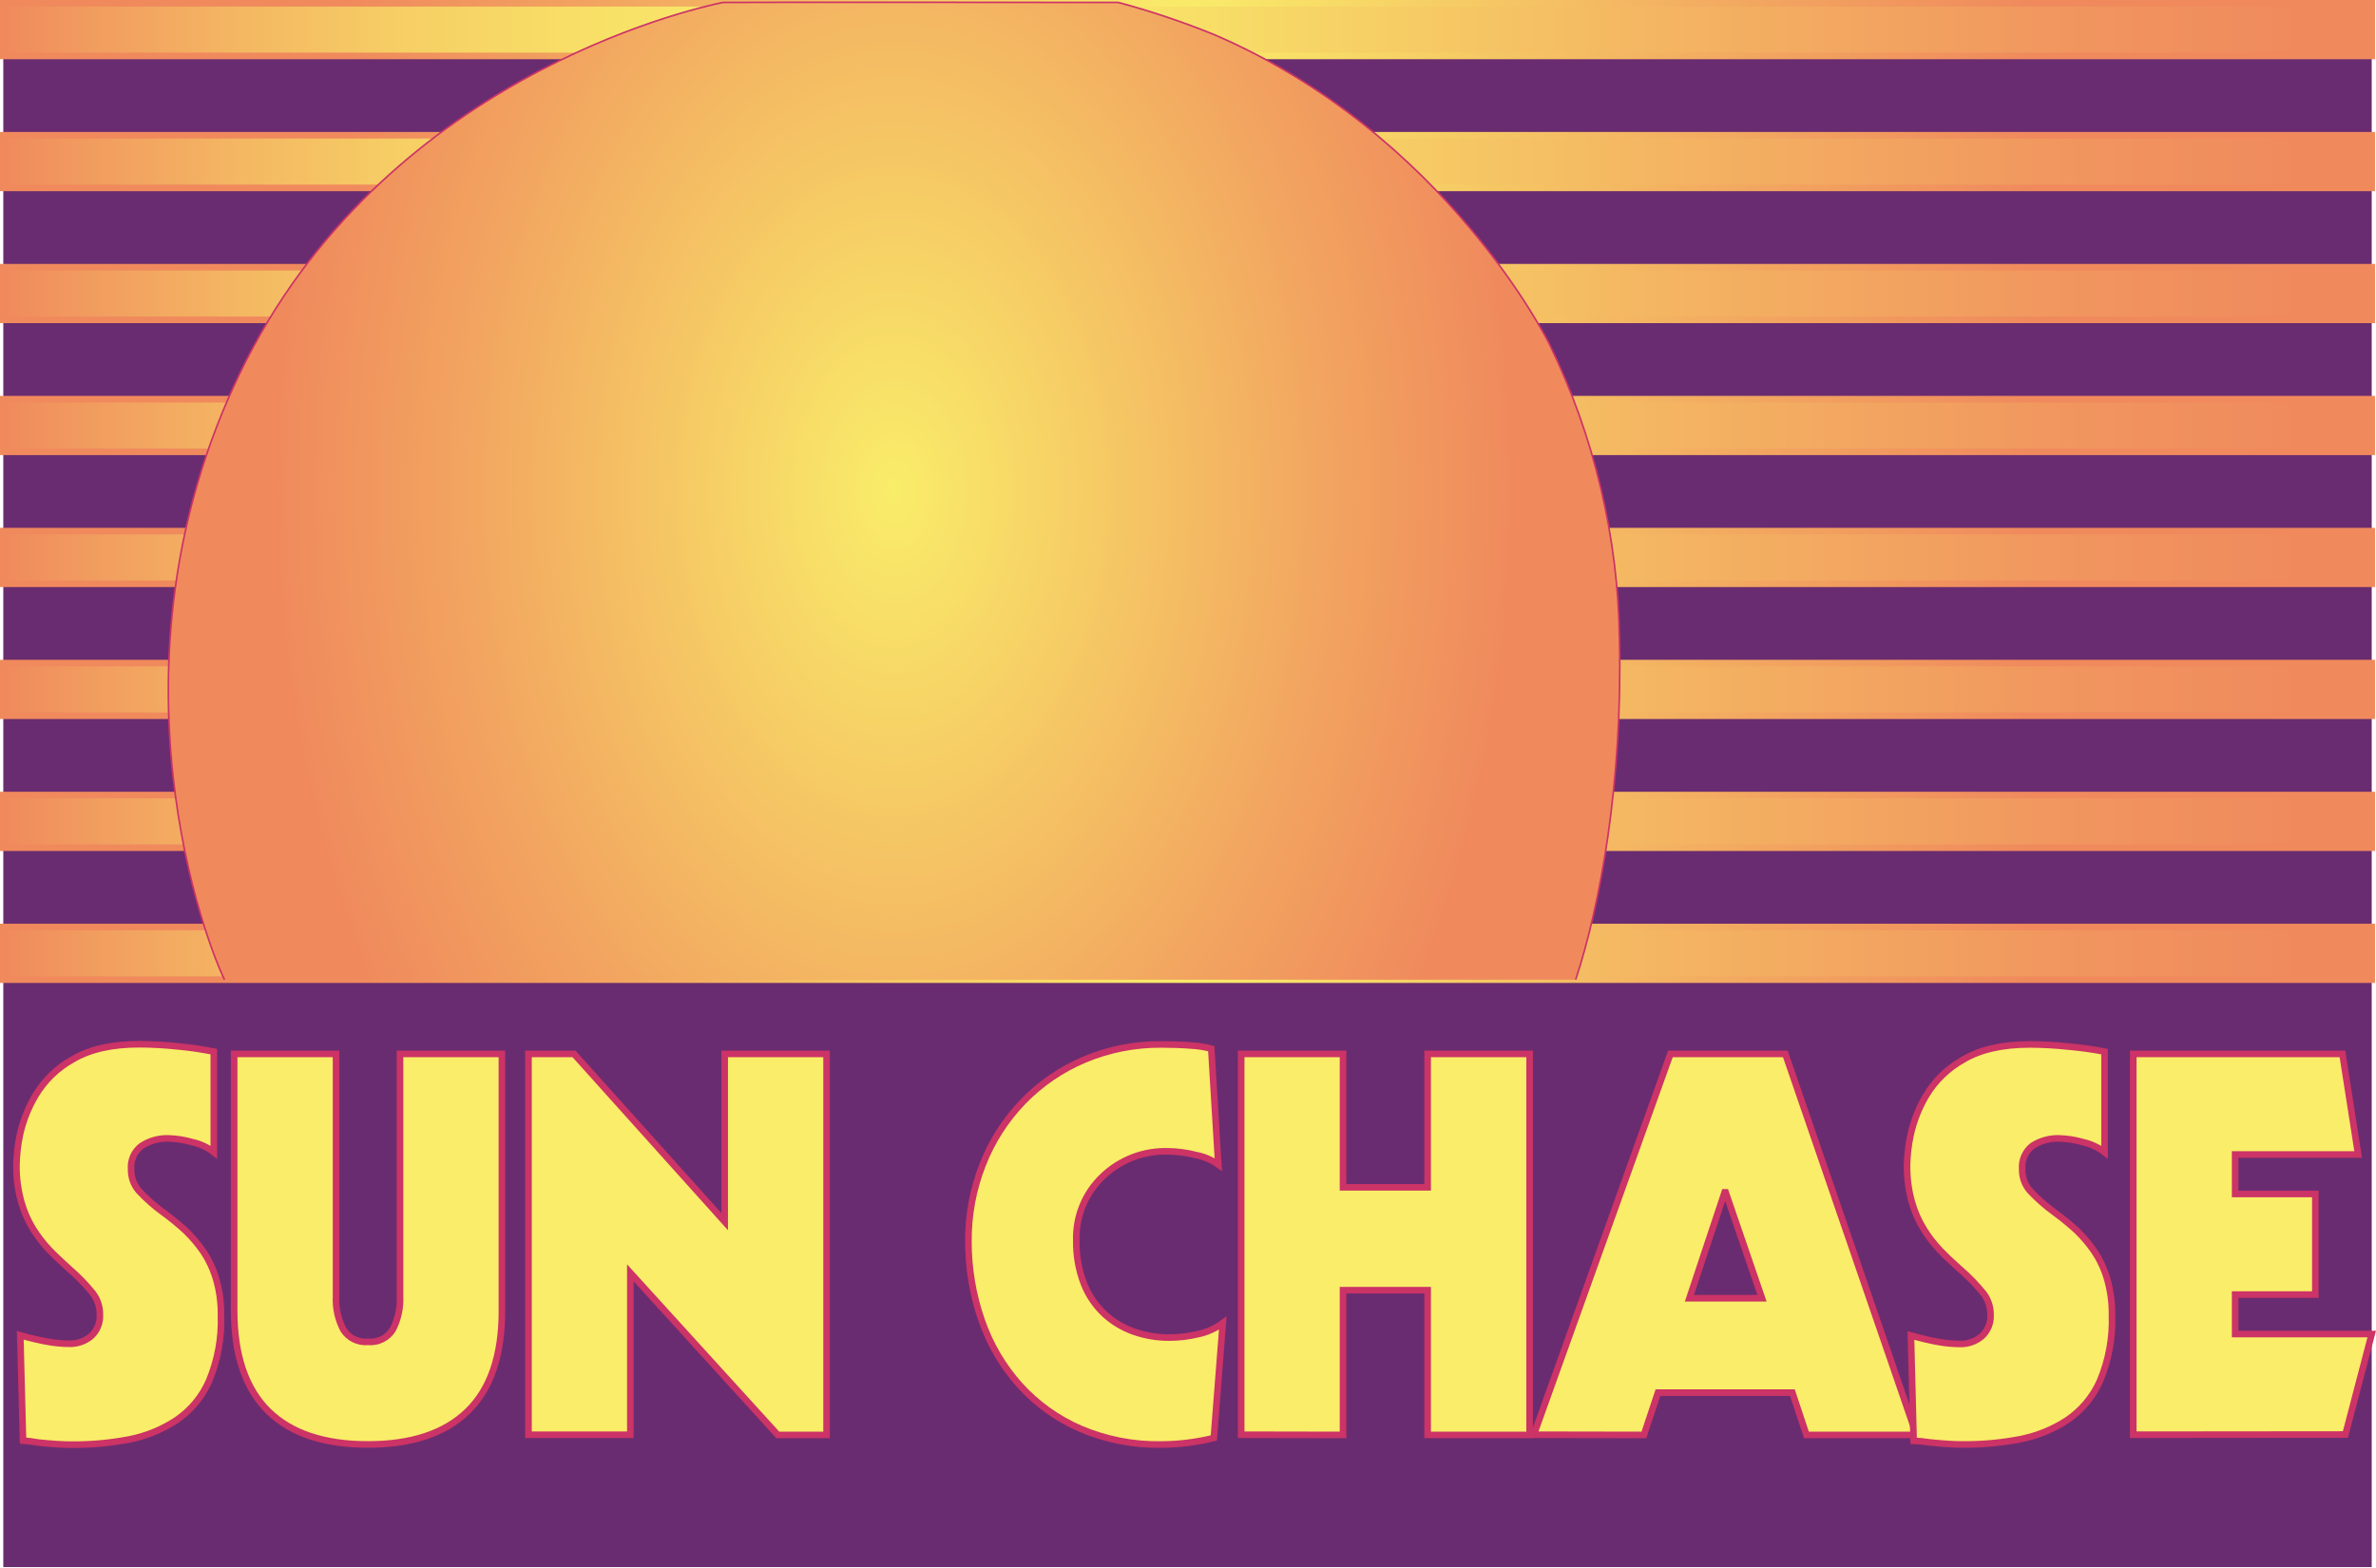
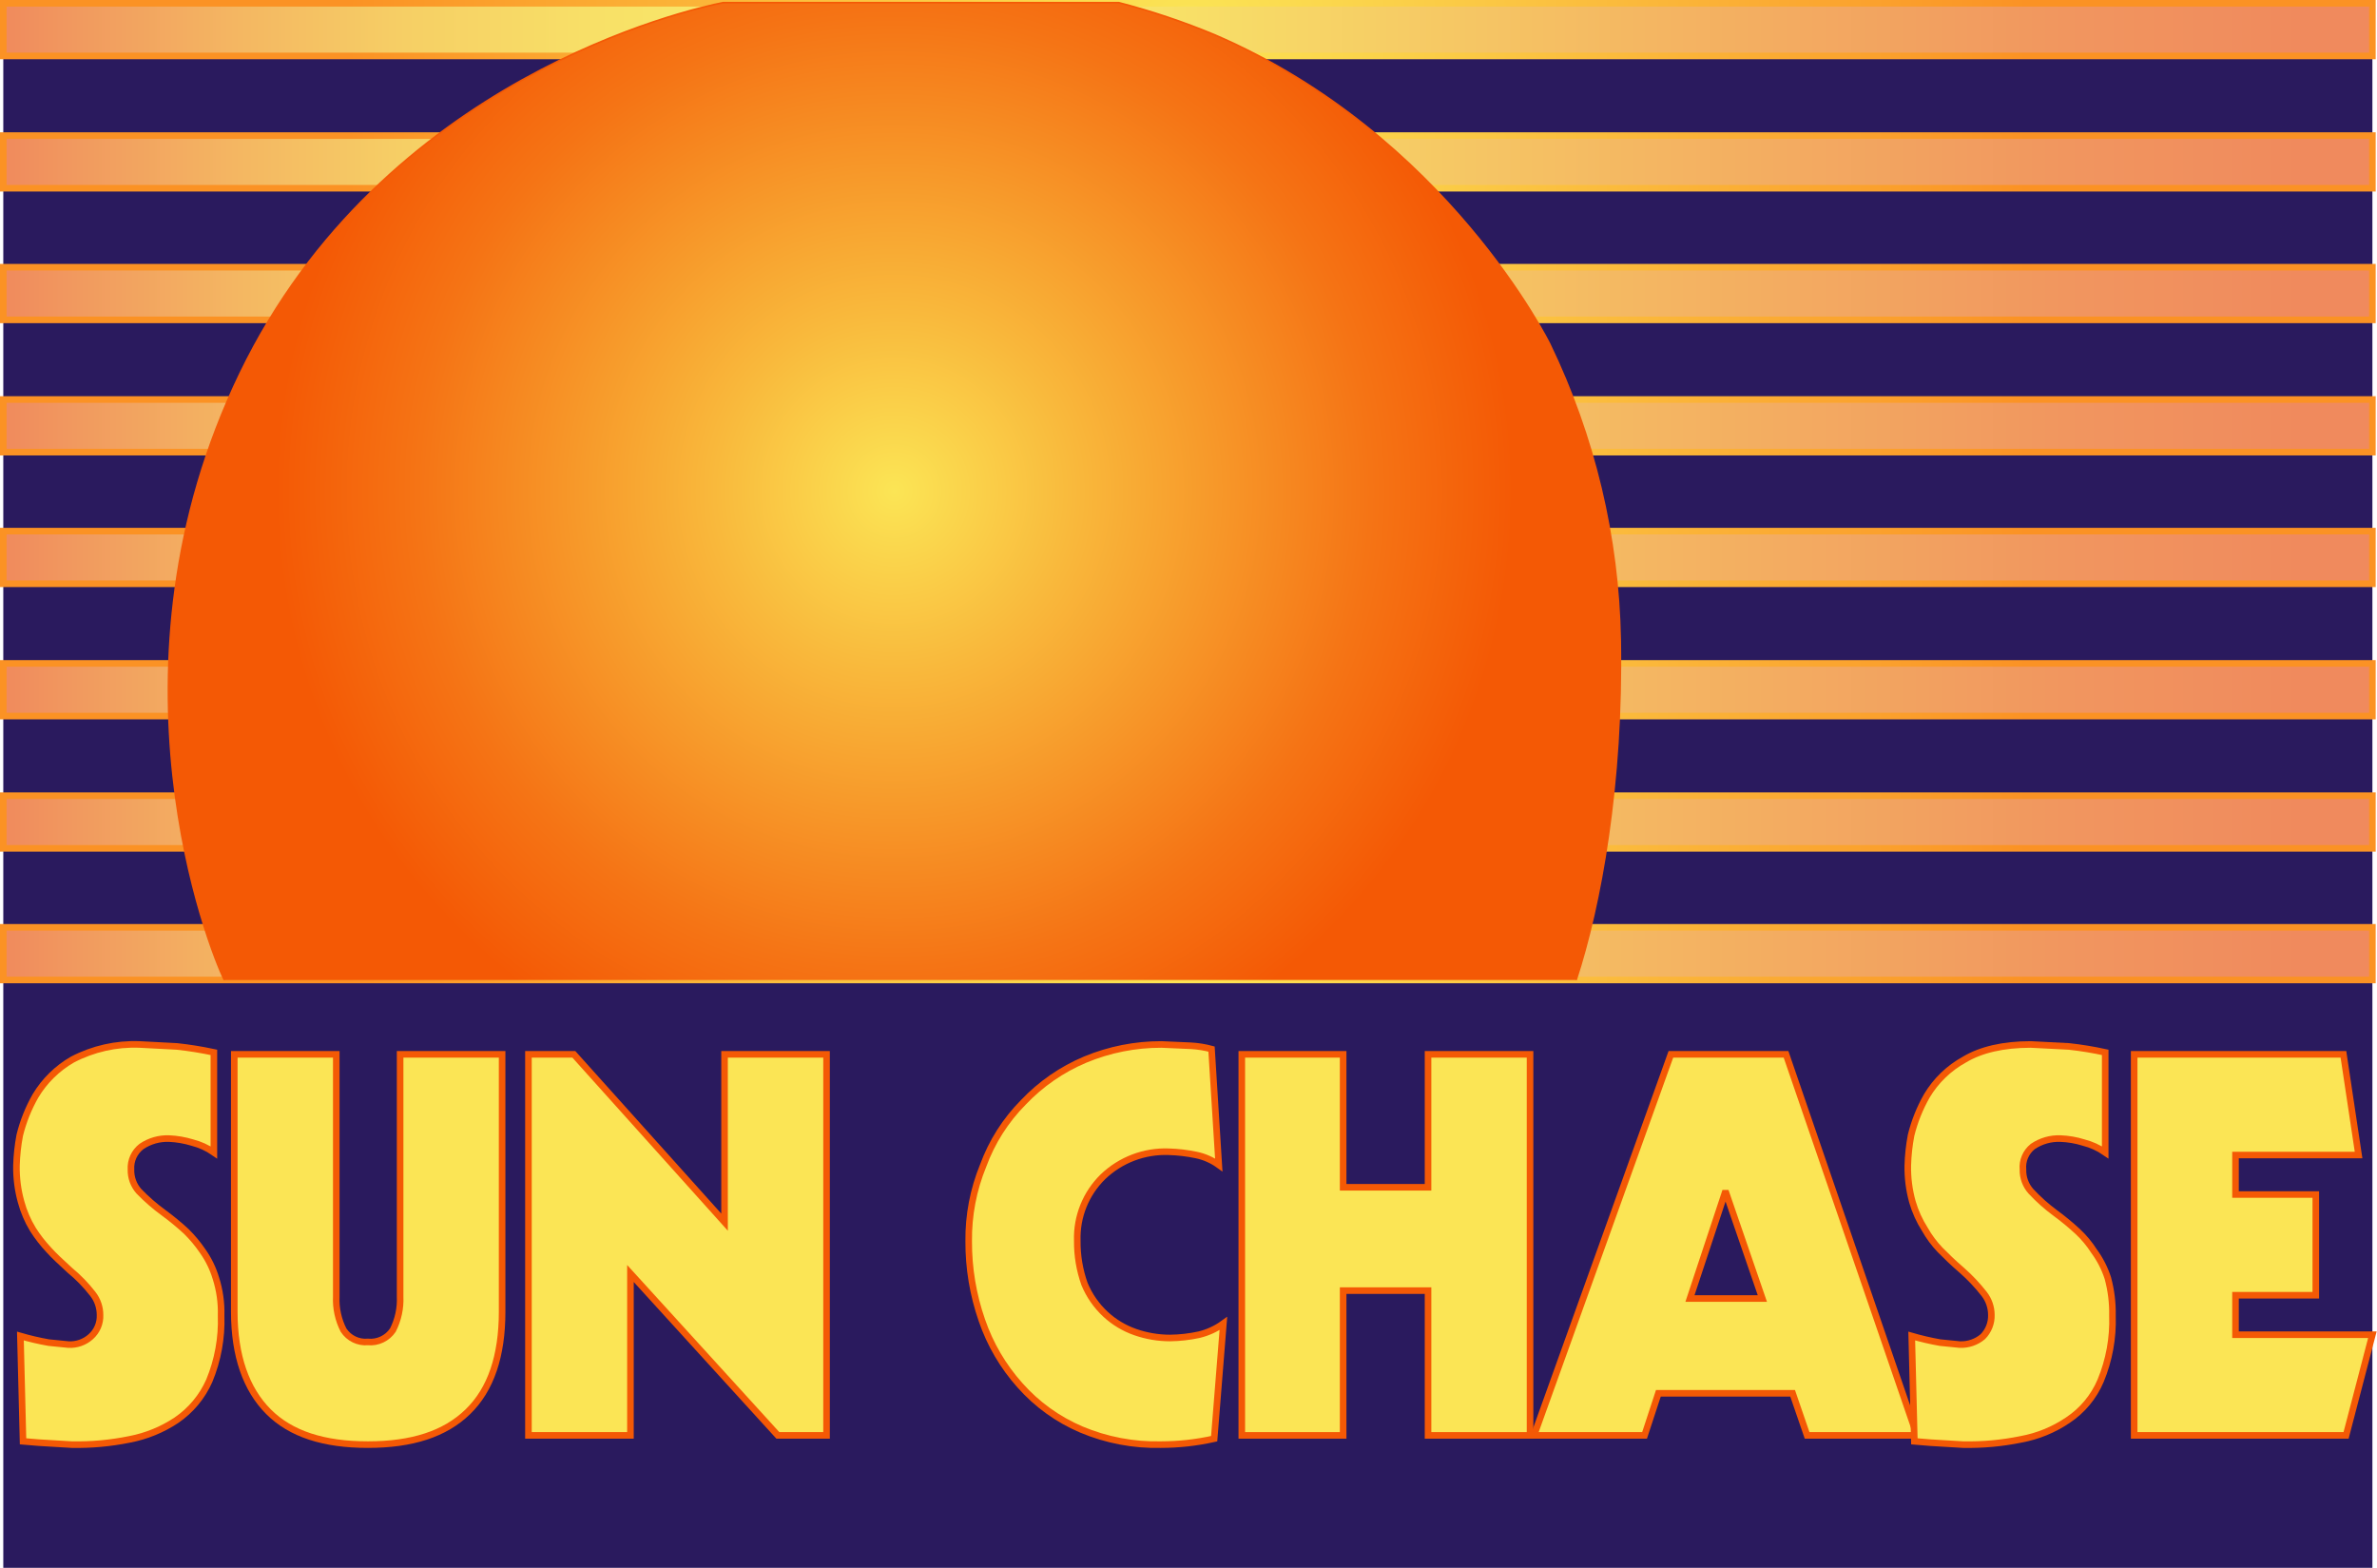
- <svg xmlns="http://www.w3.org/2000/svg" xmlns:xlink="http://www.w3.org/1999/xlink" viewBox="0 0 361.15 238.22">
+ <svg xmlns="http://www.w3.org/2000/svg" xmlns:xlink="http://www.w3.org/1999/xlink" viewBox="0 0 361.2 238.2">
  <defs>
-     <style>.a{fill:#6a2c70;}.b,.c,.d,.e,.f,.g,.h,.i,.j,.k{stroke-miterlimit:10;}.b{fill:url(#a);stroke:url(#b);}.c{fill:url(#c);stroke:url(#d);}.d{fill:url(#e);stroke:url(#f);}.e{fill:url(#g);stroke:url(#h);}.f{fill:url(#i);stroke:url(#j);}.g{fill:url(#k);stroke:url(#l);}.h{fill:url(#m);stroke:url(#n);}.i{fill:url(#o);stroke:url(#p);}.j,.k{stroke:#c36;}.j{stroke-width:0.25px;fill:url(#q);}.k{fill:#f9ed69;}</style>
+     <style>.a{fill:#2a1a5e;}.b,.c,.d,.e,.f,.g,.h,.i,.j,.k{stroke-miterlimit:10;}.b{fill:url(#a);stroke:url(#b);}.c{fill:url(#c);stroke:url(#d);}.d{fill:url(#e);stroke:url(#f);}.e{fill:url(#g);stroke:url(#h);}.f{fill:url(#i);stroke:url(#j);}.g{fill:url(#k);stroke:url(#l);}.h{fill:url(#m);stroke:url(#n);}.i{fill:url(#o);stroke:url(#p);}.j,.k{stroke:#f45905;}.j{stroke-width:0.25px;fill:url(#q);}.k{fill:#fbe555;}</style>
    <linearGradient id="a" x1="0.5" y1="144.92" x2="360.5" y2="144.92" gradientUnits="userSpaceOnUse">
      <stop offset="0" stop-color="#f08a5d" />
      <stop offset="0.03" stop-color="#f1995f" />
      <stop offset="0.1" stop-color="#f4b762" />
      <stop offset="0.17" stop-color="#f6cf65" />
      <stop offset="0.25" stop-color="#f8e067" />
      <stop offset="0.33" stop-color="#f9ea69" />
      <stop offset="0.44" stop-color="#f9ed69" />
      <stop offset="0.44" stop-color="#f9ec69" />
      <stop offset="0.69" stop-color="#f4b762" />
      <stop offset="0.87" stop-color="#f1965f" />
      <stop offset="0.97" stop-color="#f08a5d" />
    </linearGradient>
    <radialGradient id="b" cx="180.5" cy="144.92" r="127.67" gradientUnits="userSpaceOnUse">
-       <stop offset="0" stop-color="#f9ed69" />
-       <stop offset="0.03" stop-color="#f9ea69" />
-       <stop offset="0.69" stop-color="#f2a560" />
-       <stop offset="1" stop-color="#f08a5d" />
+       <stop offset="0" stop-color="#fbe555" />
+       <stop offset="1" stop-color="#fb9224" />
    </radialGradient>
    <linearGradient id="c" y1="4.5" y2="4.5" xlink:href="#a" />
    <radialGradient id="d" cy="4.5" r="127.67" xlink:href="#b" />
    <linearGradient id="e" y1="24.56" y2="24.56" xlink:href="#a" />
    <radialGradient id="f" cy="24.56" r="127.67" xlink:href="#b" />
    <linearGradient id="g" y1="44.62" y2="44.62" xlink:href="#a" />
    <radialGradient id="h" cy="44.62" r="127.67" xlink:href="#b" />
    <linearGradient id="i" y1="64.68" y2="64.68" xlink:href="#a" />
    <radialGradient id="j" cy="64.68" r="127.67" xlink:href="#b" />
    <linearGradient id="k" y1="84.74" y2="84.74" xlink:href="#a" />
    <radialGradient id="l" cy="84.74" r="127.67" xlink:href="#b" />
    <linearGradient id="m" y1="104.8" y2="104.8" xlink:href="#a" />
    <radialGradient id="n" cy="104.8" r="127.67" xlink:href="#b" />
    <linearGradient id="o" y1="124.86" y2="124.86" xlink:href="#a" />
    <radialGradient id="p" cy="124.86" r="127.67" xlink:href="#b" />
-     <radialGradient id="q" cx="135.4" cy="74.42" r="94.04" gradientTransform="translate(0 -37.21) scale(1 1.5)" xlink:href="#b" />
+     <radialGradient id="q" cx="135.4" cy="74.42" r="94.04" gradientUnits="userSpaceOnUse">
+       <stop offset="0" stop-color="#fbe555" />
+       <stop offset="0.29" stop-color="#f9b93c" />
+       <stop offset="0.77" stop-color="#f57415" />
+       <stop offset="1" stop-color="#f45905" />
+     </radialGradient>
  </defs>
  <rect class="a" x="0.5" y="0.5" width="360" height="237.72" />
-   <rect class="b" x="0.5" y="140.92" width="360" height="8" />
+   <rect class="b" x="0.5" y="140.9" width="360" height="8" />
  <rect class="c" x="0.5" y="0.5" width="360" height="8" />
-   <rect class="d" x="0.5" y="20.56" width="360" height="8" />
-   <rect class="e" x="0.5" y="40.62" width="360" height="8" />
-   <rect class="f" x="0.5" y="60.68" width="360" height="8" />
-   <rect class="g" x="0.5" y="80.74" width="360" height="8" />
+   <rect class="d" x="0.5" y="20.6" width="360" height="8" />
+   <rect class="e" x="0.5" y="40.6" width="360" height="8" />
+   <rect class="f" x="0.5" y="60.7" width="360" height="8" />
+   <rect class="g" x="0.5" y="80.7" width="360" height="8" />
  <rect class="h" x="0.5" y="100.8" width="360" height="8" />
-   <rect class="i" x="0.5" y="120.86" width="360" height="8" />
-   <path class="j" d="M33.63,148.71c-2.37-4.65-19.32-47.37,2.36-92.25C57.51,11.91,104.17,1.24,109.37.16c8.16-.06,51.07,0,60.12,0a124.43,124.43,0,0,1,14.58,4.9c35.29,15.18,50.92,47,50.92,47A105.78,105.78,0,0,1,245.66,97c.48,21.9-2.92,40.36-6.66,51.72" transform="translate(0.5 0.21)" />
-   <path class="k" d="M32,159.65v15.29a8.2,8.2,0,0,0-3.29-1.53,14.07,14.07,0,0,0-3.46-.56A7,7,0,0,0,21,174a4,4,0,0,0-1.57,3.54,4.83,4.83,0,0,0,1.2,3.3,25.34,25.34,0,0,0,3.75,3.3,38.34,38.34,0,0,1,3.37,2.77,20.89,20.89,0,0,1,2.56,3,15.34,15.34,0,0,1,2,4.18,18.77,18.77,0,0,1,.78,5.67,23.77,23.77,0,0,1-1.81,9.94,14,14,0,0,1-5,6,20,20,0,0,1-7.12,2.9,44.93,44.93,0,0,1-8.82.8c-1.32,0-3-.11-5-.32A20.91,20.91,0,0,0,3,218.78l-.42-16c1.76.48,3.2.82,4.33,1a19.46,19.46,0,0,0,3,.28,5,5,0,0,0,3.46-1.17,4.11,4.11,0,0,0,1.31-3.26,5.16,5.16,0,0,0-1.07-3.25,27.69,27.69,0,0,0-3.46-3.58c-1.31-1.18-2.39-2.2-3.21-3.06a20.17,20.17,0,0,1-2.39-3.1,16,16,0,0,1-1.85-4.26,20,20,0,0,1-.7-5.51,25.21,25.21,0,0,1,.53-4.59,20.29,20.29,0,0,1,2.35-5.95,15.1,15.1,0,0,1,5.69-5.51q3.87-2.3,10.13-2.29a57,57,0,0,1,5.77.32A52.29,52.29,0,0,1,32,159.65Z" transform="translate(0.5 0.21)" />
-   <path class="k" d="M35.09,199.07V160H50.58v36.85a9.88,9.88,0,0,0,1.11,5.07,4,4,0,0,0,3.75,1.85,4,4,0,0,0,3.75-1.85,9.88,9.88,0,0,0,1.11-5.07V160H75.79v39.1q0,10.14-5.19,15.2t-15.16,5.07q-10,0-15.16-5.07T35.09,199.07Z" transform="translate(0.5 0.21)" />
-   <path class="k" d="M79.83,217.89V160h6.92l22.9,25.5V160h15.49v57.92h-7.42L95.31,193.28v24.61Z" transform="translate(0.5 0.21)" />
-   <path class="k" d="M185.36,200.92,184,218.38a34.15,34.15,0,0,1-8.08,1A30,30,0,0,1,163.77,217a26.71,26.71,0,0,1-9.27-6.64,28.92,28.92,0,0,1-5.8-9.89,36.17,36.17,0,0,1-2-12.07,31.19,31.19,0,0,1,2.14-11.5,28.87,28.87,0,0,1,6.14-9.62,28.21,28.21,0,0,1,9.39-6.43,29.47,29.47,0,0,1,11.66-2.29c1.59,0,3.07.05,4.45.16a15.81,15.81,0,0,1,3.13.48l1.07,17.62a8.61,8.61,0,0,0-3.42-1.45,17.84,17.84,0,0,0-4.16-.56,13.76,13.76,0,0,0-10,3.82,12.87,12.87,0,0,0-4,9.69,17.34,17.34,0,0,0,1.15,6.6,12.63,12.63,0,0,0,3.13,4.62,12.89,12.89,0,0,0,4.53,2.7,16,16,0,0,0,5.27.88,18.79,18.79,0,0,0,4.41-.52A9.76,9.76,0,0,0,185.36,200.92Z" transform="translate(0.5 0.21)" />
-   <path class="k" d="M188.16,217.89V160h15.48v20.28H216.5V160H232v57.92H216.5v-22H203.64v22Z" transform="translate(0.5 0.21)" />
-   <path class="k" d="M232.64,217.89,253.4,160h17.47l19.93,57.92H274.08l-2.14-6.43H251.51l-2.14,6.43Zm34.68-20.75-5.52-16.09h-.16l-5.35,16.09Z" transform="translate(0.5 0.21)" />
-   <path class="k" d="M319.39,159.65v15.29a8.32,8.32,0,0,0-3.3-1.53,14,14,0,0,0-3.46-.56,7.06,7.06,0,0,0-4.2,1.12,4.07,4.07,0,0,0-1.56,3.54,4.82,4.82,0,0,0,1.19,3.3,26.43,26.43,0,0,0,3.75,3.3,38.65,38.65,0,0,1,3.38,2.77,20.23,20.23,0,0,1,2.55,3,15.05,15.05,0,0,1,2,4.18,18.77,18.77,0,0,1,.78,5.67,23.61,23.61,0,0,1-1.81,9.94,14.06,14.06,0,0,1-5,6,20.15,20.15,0,0,1-7.13,2.9,44.93,44.93,0,0,1-8.82.8c-1.31,0-3-.11-5-.32a20.7,20.7,0,0,0-2.39-.24l-.41-16c1.76.48,3.2.82,4.32,1a19.46,19.46,0,0,0,3,.28,5,5,0,0,0,3.46-1.17,4.12,4.12,0,0,0,1.32-3.26,5.22,5.22,0,0,0-1.07-3.25,29.14,29.14,0,0,0-3.46-3.58q-2-1.77-3.22-3.06a19.53,19.53,0,0,1-2.38-3.1,16.31,16.31,0,0,1-1.86-4.26,20,20,0,0,1-.7-5.51,24.47,24.47,0,0,1,.54-4.59,20.24,20.24,0,0,1,2.34-5.95,15.18,15.18,0,0,1,5.69-5.51q3.87-2.3,10.13-2.29a56.84,56.84,0,0,1,5.77.32A52.92,52.92,0,0,1,319.39,159.65Z" transform="translate(0.5 0.21)" />
-   <path class="k" d="M323.75,217.89V160h31.8l2.39,15.29h-18.7v6h12.19v15.29H339.24v6H360l-4,15.28Z" transform="translate(0.5 0.21)" />
+   <rect class="i" x="0.5" y="120.9" width="360" height="8" />
+   <path class="j" d="M33.6,148.7c-2.3-4.6-19.3-47.4,2.4-92.2S104.2,1.2,109.4.2h60.1a108.2,108.2,0,0,1,14.6,4.9c35.3,15.2,50.9,47,50.9,47A107.9,107.9,0,0,1,245.7,97c.4,21.9-3,40.4-6.7,51.7" transform="translate(0.5 0.2)" />
+   <path class="k" d="M32,159.7v15.2a10.2,10.2,0,0,0-3.3-1.5,14.1,14.1,0,0,0-3.5-.6A7,7,0,0,0,21,174a4.1,4.1,0,0,0-1.6,3.5,4.8,4.8,0,0,0,1.2,3.3,28.8,28.8,0,0,0,3.8,3.3,39.3,39.3,0,0,1,3.4,2.8,19.8,19.8,0,0,1,2.5,3,14.2,14.2,0,0,1,2,4.1,17.1,17.1,0,0,1,.8,5.7,23.7,23.7,0,0,1-1.8,9.9,14.2,14.2,0,0,1-5,6,19.4,19.4,0,0,1-7.1,2.9,40,40,0,0,1-8.8.8l-5-.3L3,218.8l-.4-16a41.1,41.1,0,0,0,4.3,1l3,.3a4.7,4.7,0,0,0,3.4-1.2,4.2,4.2,0,0,0,1.4-3.3,5.2,5.2,0,0,0-1.1-3.2,22.6,22.6,0,0,0-3.5-3.6c-1.3-1.2-2.4-2.2-3.2-3.1a20.9,20.9,0,0,1-2.4-3.1,16.1,16.1,0,0,1-1.8-4.2,19.3,19.3,0,0,1-.7-5.5,29.1,29.1,0,0,1,.5-4.6,23.4,23.4,0,0,1,2.4-6,15.6,15.6,0,0,1,5.6-5.5,20.3,20.3,0,0,1,10.2-2.3l5.7.3A55,55,0,0,1,32,159.7Z" transform="translate(0.5 0.2)" />
+   <path class="k" d="M35.1,199.1V160H50.6v36.8a10.2,10.2,0,0,0,1.1,5.1,4,4,0,0,0,3.7,1.8,4.1,4.1,0,0,0,3.8-1.8,10.2,10.2,0,0,0,1.1-5.1V160H75.8v39.1c0,6.7-1.7,11.8-5.2,15.2s-8.5,5-15.2,5-11.7-1.6-15.1-5S35.1,205.8,35.1,199.1Z" transform="translate(0.5 0.2)" />
+   <path class="k" d="M79.8,217.9V160h6.9l22.9,25.5V160h15.5v57.9h-7.4L95.3,193.3v24.6Z" transform="translate(0.5 0.2)" />
+   <path class="k" d="M185.4,200.9,184,218.4a37.2,37.2,0,0,1-8.1.9,29.4,29.4,0,0,1-12.1-2.3,26.1,26.1,0,0,1-9.3-6.7,28.8,28.8,0,0,1-5.8-9.9,36,36,0,0,1-2-12,29.4,29.4,0,0,1,2.2-11.5,26.7,26.7,0,0,1,6.1-9.6,27.8,27.8,0,0,1,9.4-6.5,30,30,0,0,1,11.6-2.3l4.5.2a15.3,15.3,0,0,1,3.1.5l1.1,17.6a9,9,0,0,0-3.4-1.5,23.7,23.7,0,0,0-4.2-.5,13.7,13.7,0,0,0-10,3.8,13,13,0,0,0-3.9,9.7,19,19,0,0,0,1.1,6.6,13.1,13.1,0,0,0,3.2,4.6,12.9,12.9,0,0,0,4.5,2.7,16,16,0,0,0,5.3.9,22,22,0,0,0,4.4-.5A10.5,10.5,0,0,0,185.4,200.9Z" transform="translate(0.5 0.2)" />
+   <path class="k" d="M188.2,217.9V160h15.4v20.2h12.9V160H232v57.9H216.5v-22H203.6v22Z" transform="translate(0.5 0.2)" />
+   <path class="k" d="M232.6,217.9,253.4,160h17.5l19.9,57.9H274.1l-2.2-6.4H251.5l-2.1,6.4Zm34.7-20.8-5.5-16h-.2l-5.3,16Z" transform="translate(0.5 0.2)" />
+   <path class="k" d="M319.4,159.7v15.2a10.2,10.2,0,0,0-3.3-1.5,13.4,13.4,0,0,0-3.5-.6,7,7,0,0,0-4.2,1.2,4,4,0,0,0-1.5,3.5,4.8,4.8,0,0,0,1.2,3.3,26.8,26.8,0,0,0,3.7,3.3,39.3,39.3,0,0,1,3.4,2.8,15.3,15.3,0,0,1,2.5,3,14.3,14.3,0,0,1,2.1,4.1,20.2,20.2,0,0,1,.7,5.7,23.7,23.7,0,0,1-1.8,9.9,13.5,13.5,0,0,1-5,6,18.7,18.7,0,0,1-7.1,2.9,40,40,0,0,1-8.8.8l-5-.3-2.4-.2-.4-16a41.1,41.1,0,0,0,4.3,1l3,.3a5.1,5.1,0,0,0,3.5-1.2,4.5,4.5,0,0,0,1.3-3.3,5.2,5.2,0,0,0-1.1-3.2,26.3,26.3,0,0,0-3.4-3.6c-1.4-1.2-2.4-2.2-3.3-3.1a15.6,15.6,0,0,1-2.3-3.1,16.2,16.2,0,0,1-1.9-4.2,19.3,19.3,0,0,1-.7-5.5,29.1,29.1,0,0,1,.5-4.6,23.4,23.4,0,0,1,2.4-6,15.1,15.1,0,0,1,5.7-5.5c2.5-1.5,5.9-2.3,10.1-2.3l5.8.3A52.7,52.7,0,0,1,319.4,159.7Z" transform="translate(0.5 0.2)" />
+   <path class="k" d="M323.8,217.9V160h31.8l2.3,15.3H339.2v6h12.2v15.3H339.2v6H360l-4,15.3Z" transform="translate(0.5 0.2)" />
</svg>
